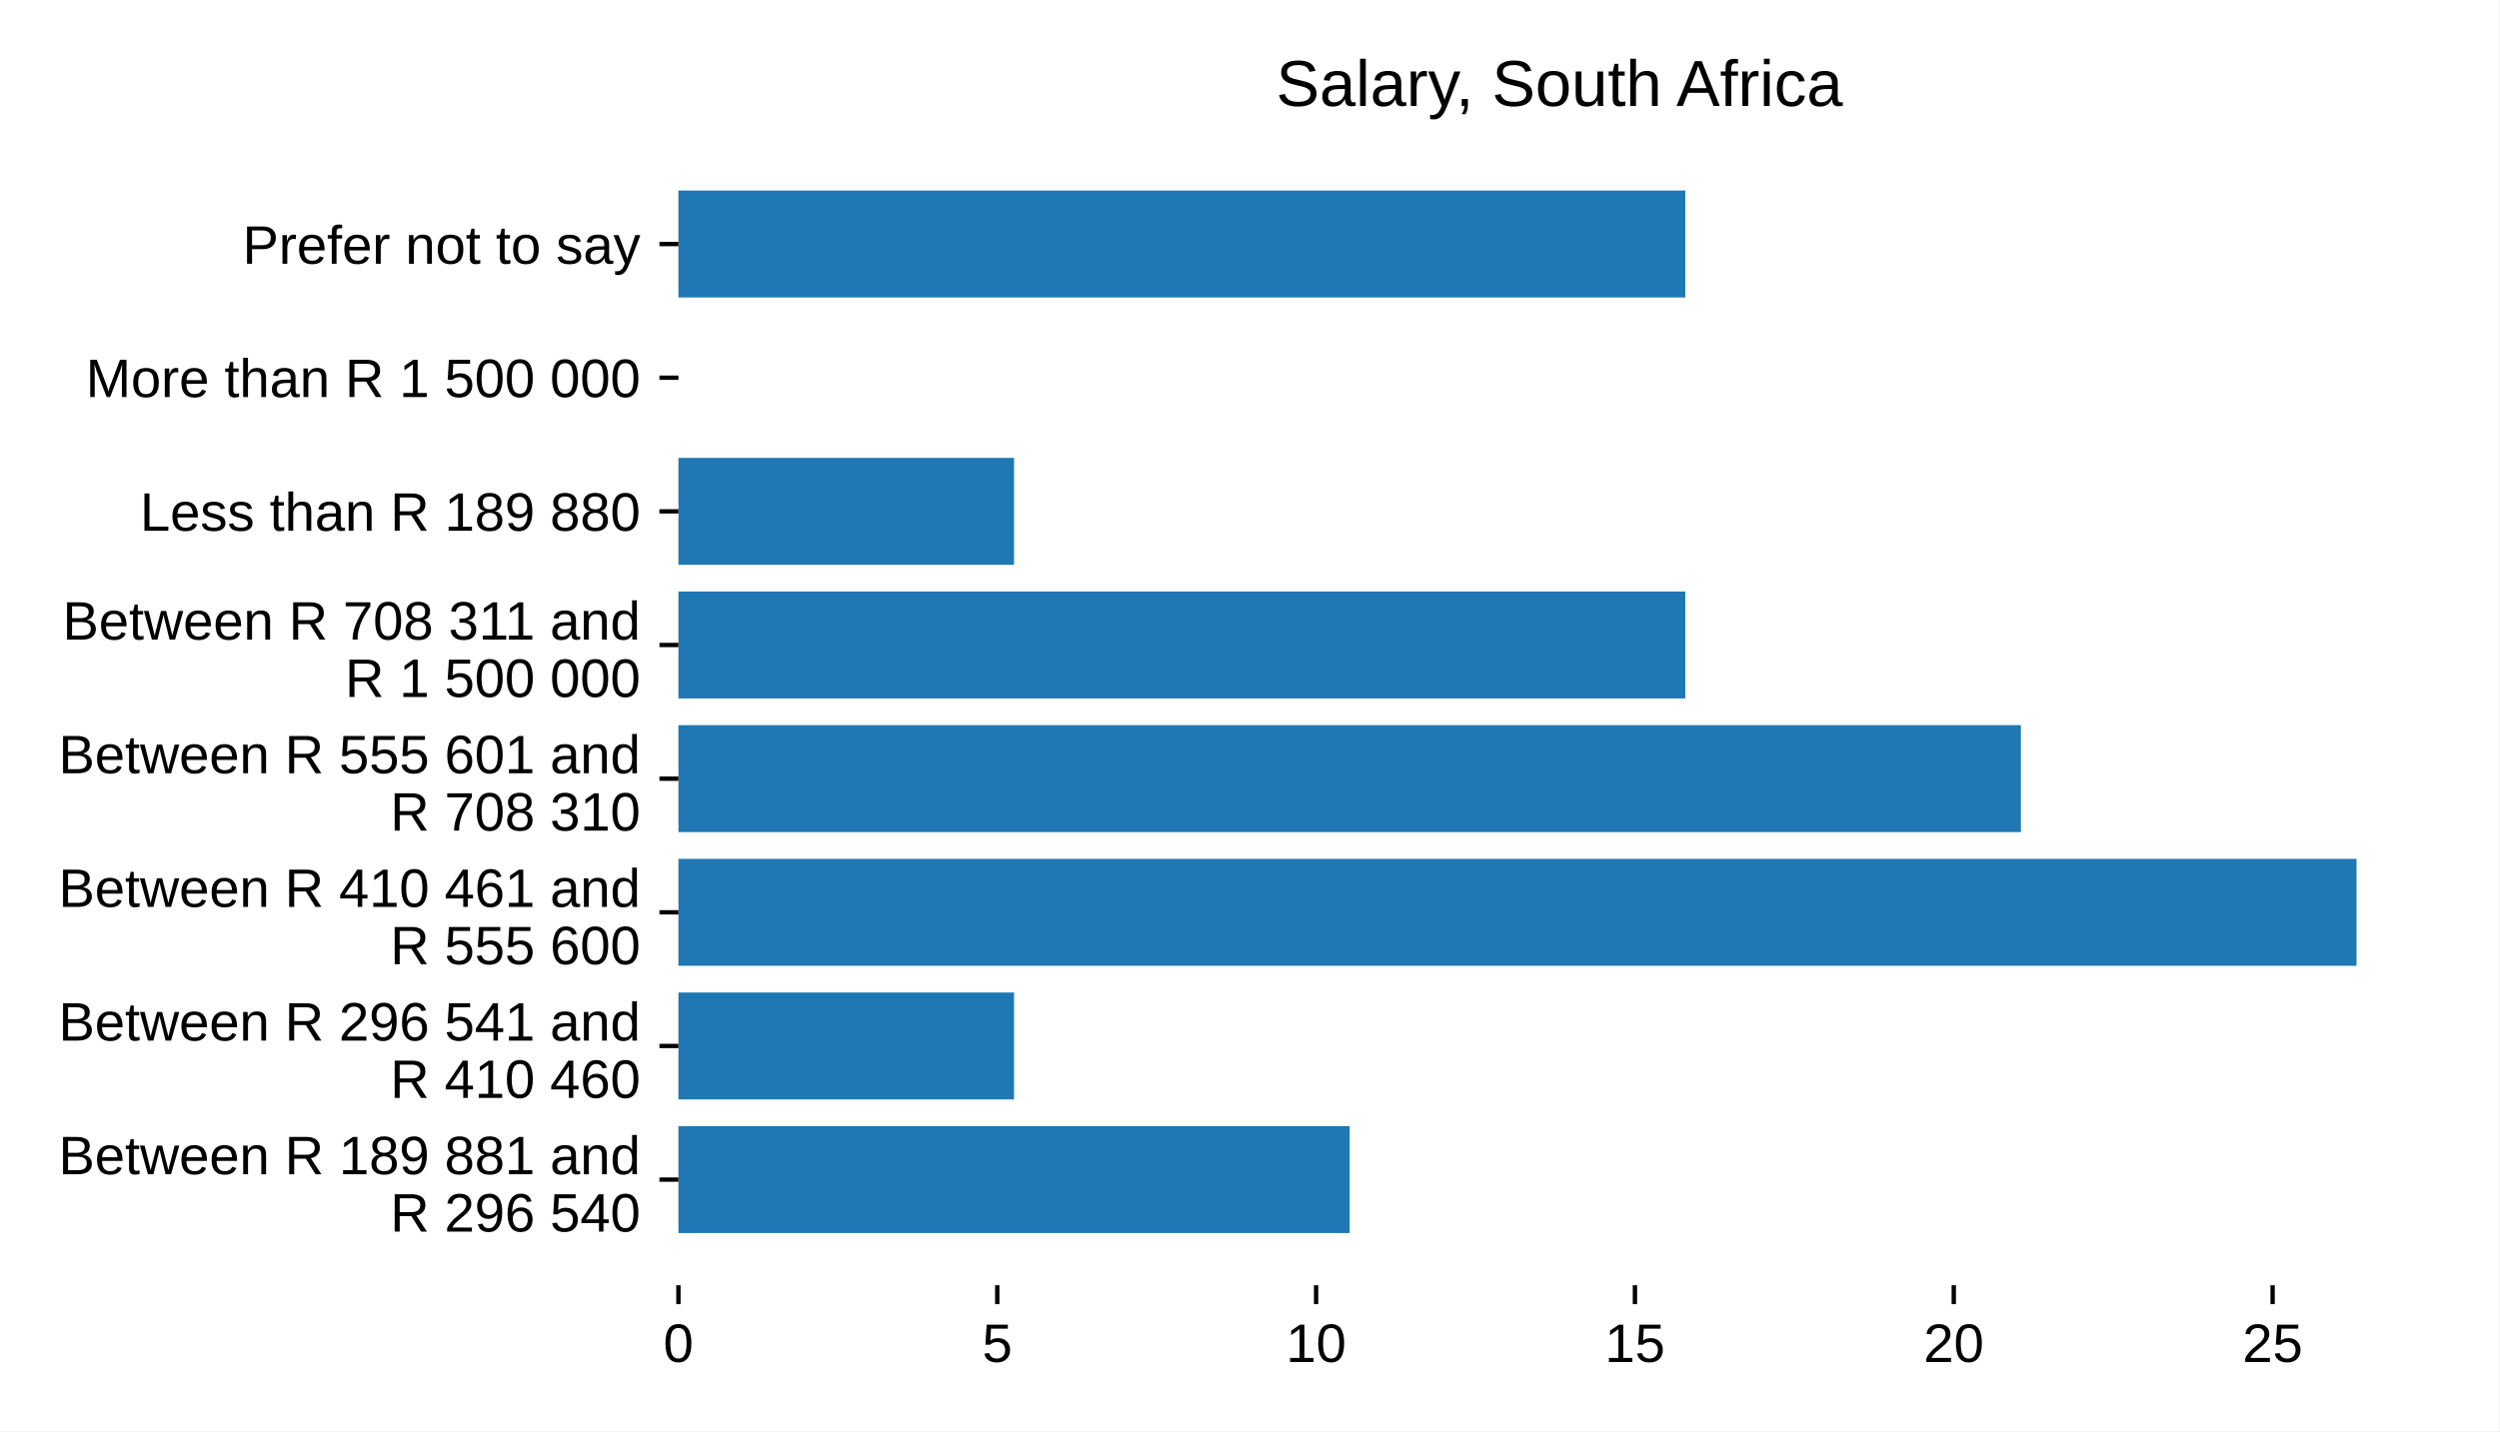
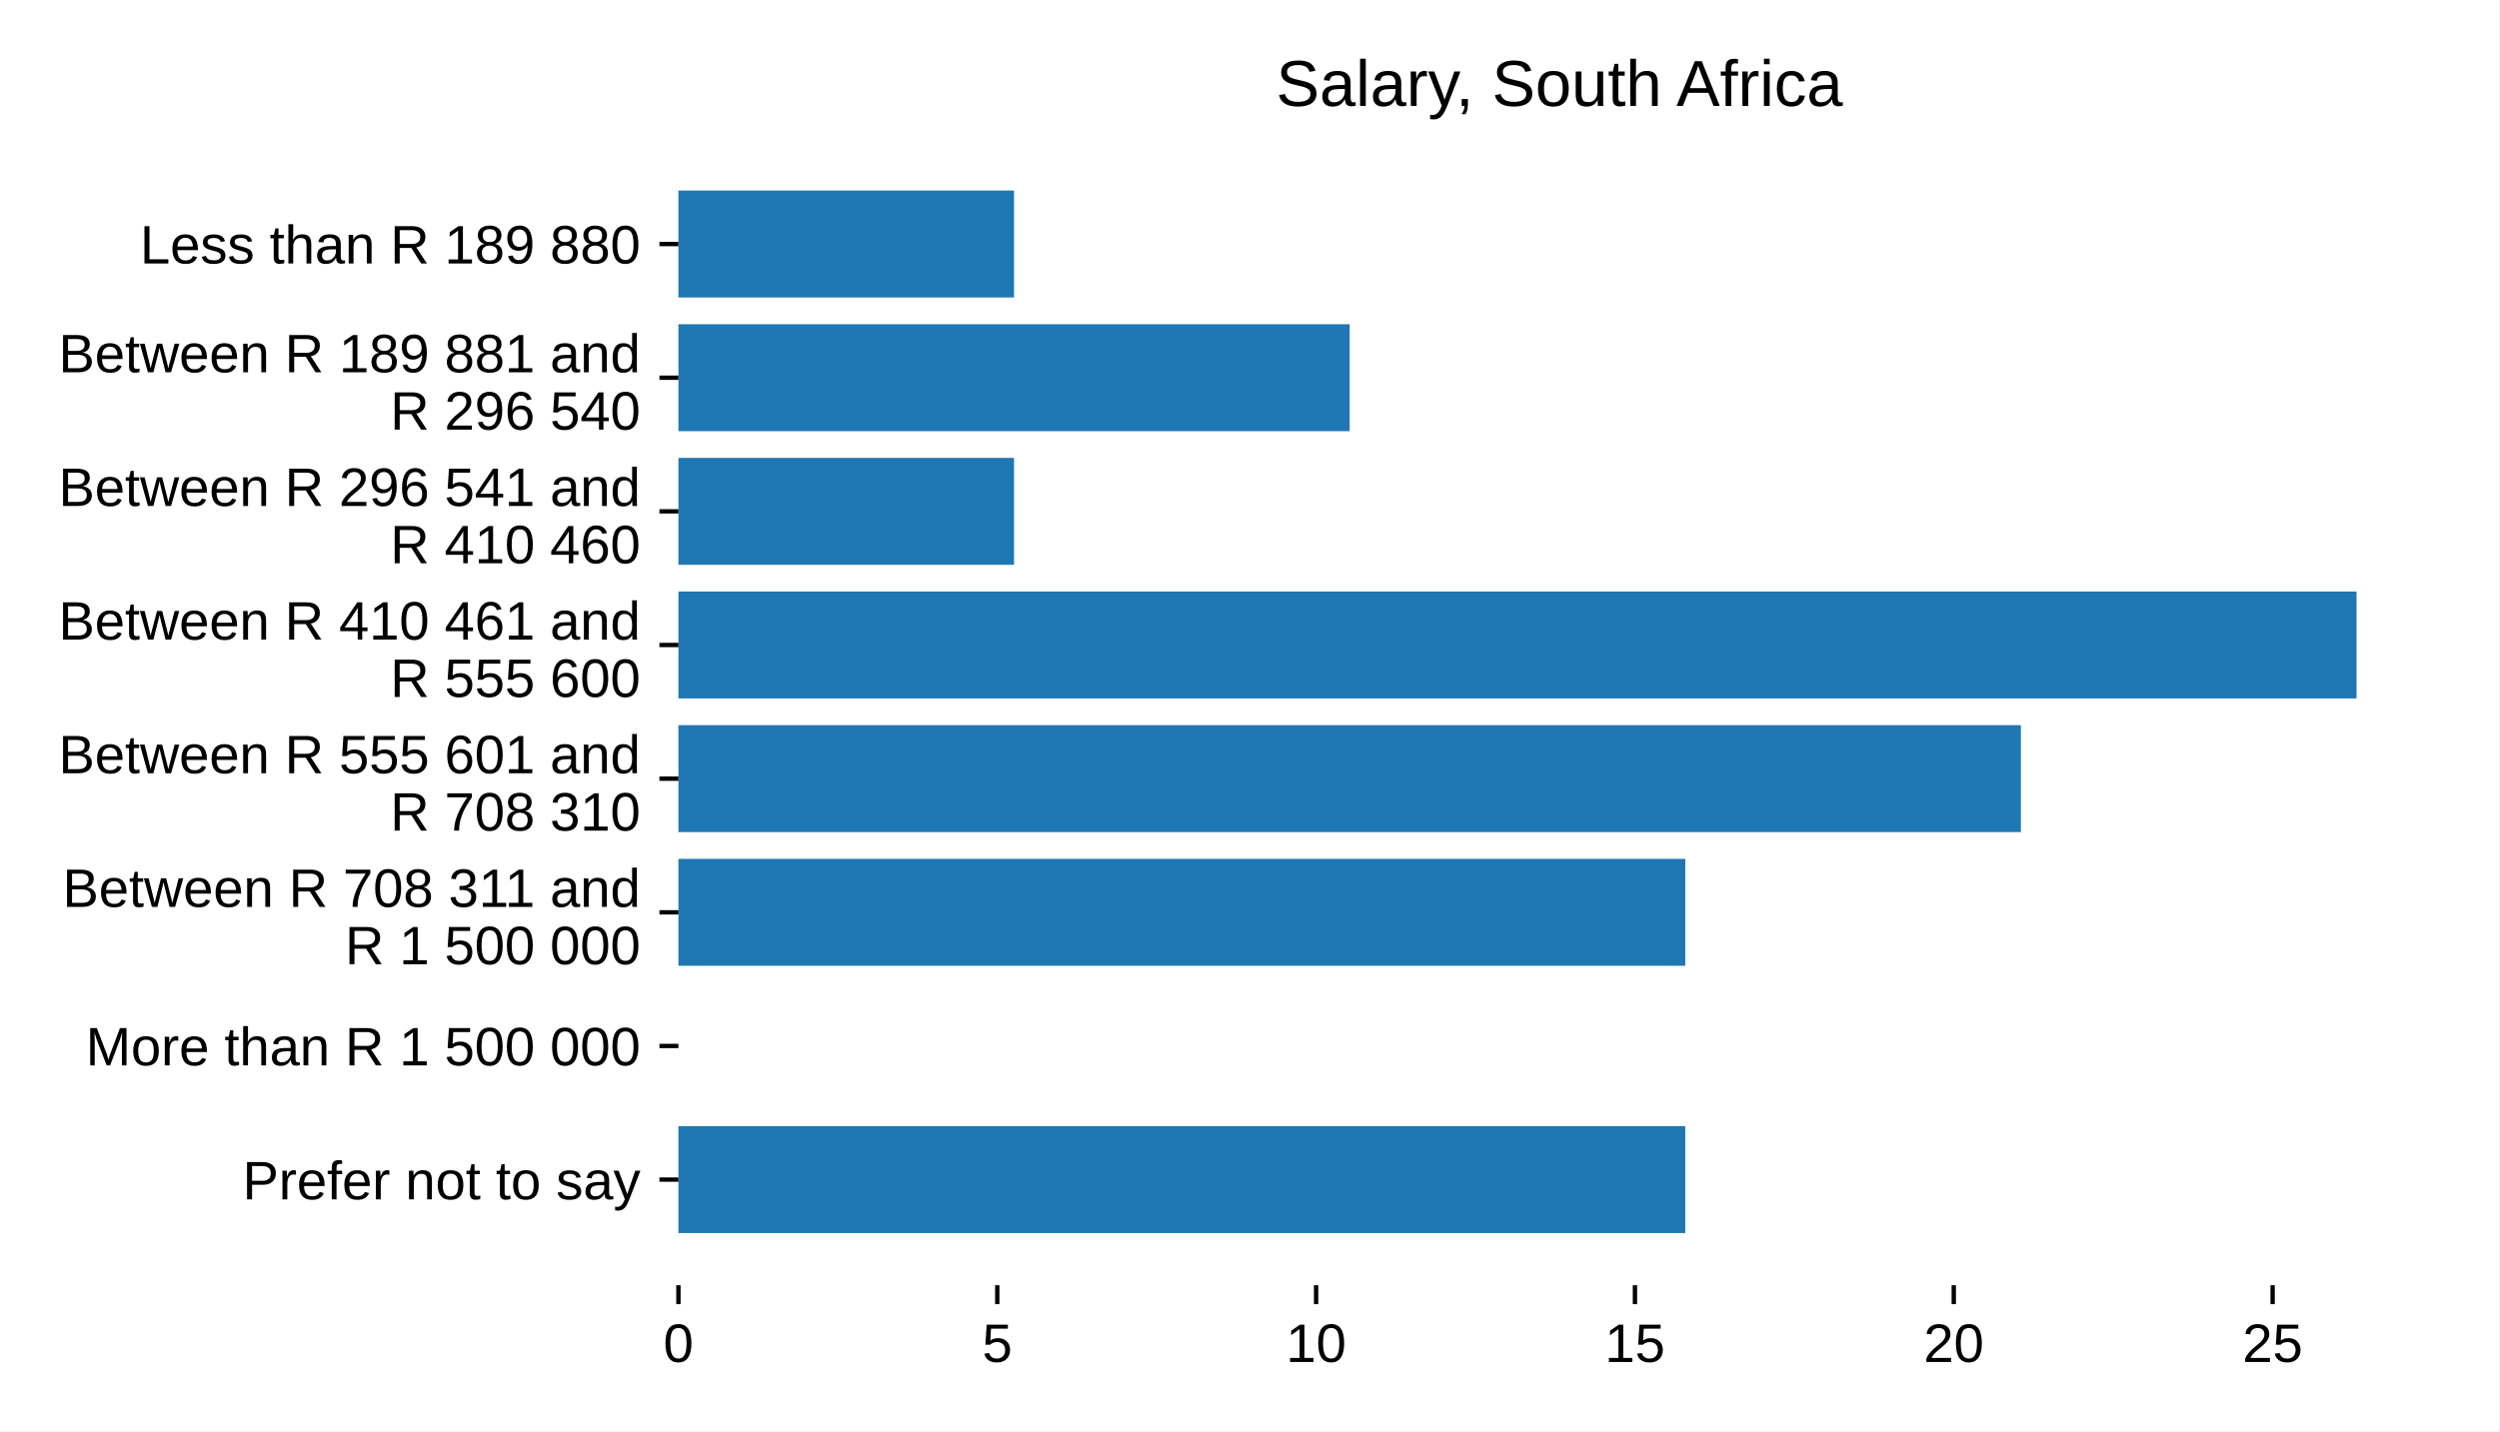
<svg xmlns="http://www.w3.org/2000/svg" xmlns:xlink="http://www.w3.org/1999/xlink" height="264pt" version="1.1" viewBox="0 0 460.8 264" width="460.8pt">
  <defs>
    <style type="text/css">*{stroke-linecap:butt;stroke-linejoin:round;}</style>
  </defs>
  <g id="figure_1">
    <g id="patch_1">
      <path d="M 0 264  L 460.8 264  L 460.8 0  L 0 0  z " style="fill:#ffffff;" />
    </g>
    <g id="axes_1">
      <g id="patch_2">
        <path d="M 125.097 237.055  L 450 237.055  L 450 25.536  L 125.097 25.536  z " style="fill:#ffffff;" />
      </g>
      <g id="patch_3">
-         <path clip-path="url(#p8765ca87ab)" d="M 125.097 227.44  L 248.869 227.44  L 248.869 207.718  L 125.097 207.718  z " style="fill:#1f77b4;" />
+         <path clip-path="url(#pe0c9009c3f)" d="M 125.097 227.44  L 310.756 227.44  L 310.756 207.718  L 125.097 207.718  z " style="fill:#1f77b4;" />
      </g>
      <g id="patch_4">
-         <path clip-path="url(#p8765ca87ab)" d="M 125.097 202.788  L 186.983 202.788  L 186.983 183.066  L 125.097 183.066  z " style="fill:#1f77b4;" />
+         <path clip-path="url(#pe0c9009c3f)" d="M 0 0  z " style="fill:#1f77b4;" />
      </g>
      <g id="patch_5">
-         <path clip-path="url(#p8765ca87ab)" d="M 125.097 178.135  L 434.528 178.135  L 434.528 158.413  L 125.097 158.413  z " style="fill:#1f77b4;" />
+         <path clip-path="url(#pe0c9009c3f)" d="M 125.097 178.135  L 310.756 178.135  L 310.756 158.413  L 125.097 158.413  z " style="fill:#1f77b4;" />
      </g>
      <g id="patch_6">
-         <path clip-path="url(#p8765ca87ab)" d="M 125.097 153.482  L 372.642 153.482  L 372.642 133.76  L 125.097 133.76  z " style="fill:#1f77b4;" />
+         <path clip-path="url(#pe0c9009c3f)" d="M 125.097 153.482  L 372.642 153.482  L 372.642 133.76  L 125.097 133.76  z " style="fill:#1f77b4;" />
      </g>
      <g id="patch_7">
-         <path clip-path="url(#p8765ca87ab)" d="M 125.097 128.83  L 310.756 128.83  L 310.756 109.108  L 125.097 109.108  z " style="fill:#1f77b4;" />
+         <path clip-path="url(#pe0c9009c3f)" d="M 125.097 128.83  L 434.528 128.83  L 434.528 109.108  L 125.097 109.108  z " style="fill:#1f77b4;" />
      </g>
      <g id="patch_8">
-         <path clip-path="url(#p8765ca87ab)" d="M 125.097 104.177  L 186.983 104.177  L 186.983 84.455  L 125.097 84.455  z " style="fill:#1f77b4;" />
+         <path clip-path="url(#pe0c9009c3f)" d="M 125.097 104.177  L 186.983 104.177  L 186.983 84.455  L 125.097 84.455  z " style="fill:#1f77b4;" />
      </g>
      <g id="patch_9">
-         <path clip-path="url(#p8765ca87ab)" d="M 0 0  z " style="fill:#1f77b4;" />
+         <path clip-path="url(#pe0c9009c3f)" d="M 125.097 79.525  L 248.869 79.525  L 248.869 59.803  L 125.097 59.803  z " style="fill:#1f77b4;" />
      </g>
      <g id="patch_10">
-         <path clip-path="url(#p8765ca87ab)" d="M 125.097 54.872  L 310.756 54.872  L 310.756 35.15  L 125.097 35.15  z " style="fill:#1f77b4;" />
+         <path clip-path="url(#pe0c9009c3f)" d="M 125.097 54.872  L 186.983 54.872  L 186.983 35.15  L 125.097 35.15  z " style="fill:#1f77b4;" />
      </g>
      <g id="matplotlib.axis_1">
        <g id="xtick_1">
          <g id="line2d_1">
            <defs>
              <path d="M 0 0  L 0 3.5  " id="mc3a356a46d" style="stroke:#000000;stroke-width:0.8;" />
            </defs>
            <g>
              <use style="stroke:#000000;stroke-width:0.8;" x="125.097" xlink:href="#mc3a356a46d" y="237.055" />
            </g>
          </g>
          <g id="text_1">
            <text style="font-family:Arial;font-size:10px;font-stretch:normal;font-style:normal;font-weight:normal;text-anchor:middle;" transform="rotate(-0, 125.0969, 251.2125)" x="125.097" y="251.213">0</text>
          </g>
        </g>
        <g id="xtick_2">
          <g id="line2d_2">
            <g>
              <use style="stroke:#000000;stroke-width:0.8;" x="183.889" xlink:href="#mc3a356a46d" y="237.055" />
            </g>
          </g>
          <g id="text_2">
            <text style="font-family:Arial;font-size:10px;font-stretch:normal;font-style:normal;font-weight:normal;text-anchor:middle;" transform="rotate(-0, 183.8889, 251.2125)" x="183.889" y="251.213">5</text>
          </g>
        </g>
        <g id="xtick_3">
          <g id="line2d_3">
            <g>
              <use style="stroke:#000000;stroke-width:0.8;" x="242.681" xlink:href="#mc3a356a46d" y="237.055" />
            </g>
          </g>
          <g id="text_3">
            <text style="font-family:Arial;font-size:10px;font-stretch:normal;font-style:normal;font-weight:normal;text-anchor:middle;" transform="rotate(-0, 242.6809, 251.2125)" x="242.681" y="251.213">10</text>
          </g>
        </g>
        <g id="xtick_4">
          <g id="line2d_4">
            <g>
              <use style="stroke:#000000;stroke-width:0.8;" x="301.473" xlink:href="#mc3a356a46d" y="237.055" />
            </g>
          </g>
          <g id="text_4">
            <text style="font-family:Arial;font-size:10px;font-stretch:normal;font-style:normal;font-weight:normal;text-anchor:middle;" transform="rotate(-0, 301.4729, 251.2125)" x="301.473" y="251.213">15</text>
          </g>
        </g>
        <g id="xtick_5">
          <g id="line2d_5">
            <g>
              <use style="stroke:#000000;stroke-width:0.8;" x="360.265" xlink:href="#mc3a356a46d" y="237.055" />
            </g>
          </g>
          <g id="text_5">
            <text style="font-family:Arial;font-size:10px;font-stretch:normal;font-style:normal;font-weight:normal;text-anchor:middle;" transform="rotate(-0, 360.2649, 251.2125)" x="360.265" y="251.213">20</text>
          </g>
        </g>
        <g id="xtick_6">
          <g id="line2d_6">
            <g>
              <use style="stroke:#000000;stroke-width:0.8;" x="419.057" xlink:href="#mc3a356a46d" y="237.055" />
            </g>
          </g>
          <g id="text_6">
            <text style="font-family:Arial;font-size:10px;font-stretch:normal;font-style:normal;font-weight:normal;text-anchor:middle;" transform="rotate(-0, 419.0568, 251.2125)" x="419.057" y="251.213">25</text>
          </g>
        </g>
      </g>
      <g id="matplotlib.axis_2">
        <g id="ytick_1">
          <g id="line2d_7">
            <defs>
              <path d="M 0 0  L -3.5 0  " id="m82278324de" style="stroke:#000000;stroke-width:0.8;" />
            </defs>
            <g>
              <use style="stroke:#000000;stroke-width:0.8;" x="125.097" xlink:href="#m82278324de" y="217.579" />
            </g>
          </g>
          <g id="text_7">
-             <text style="font-family:Arial;font-size:10px;font-stretch:normal;font-style:normal;font-weight:normal;" transform="translate(10.8 216.5854)">Between R 189 881 and</text>
-             <text style="font-family:Arial;font-size:10px;font-stretch:normal;font-style:normal;font-weight:normal;" transform="translate(71.95312 227.1623)">R 296 540</text>
+             <text style="font-family:Arial;font-size:10px;font-stretch:normal;font-style:normal;font-weight:normal;text-anchor:end;" transform="rotate(-0, 118.0969, 221.219)" x="118.097" y="221.219">Prefer not to say</text>
          </g>
        </g>
        <g id="ytick_2">
          <g id="line2d_8">
            <g>
              <use style="stroke:#000000;stroke-width:0.8;" x="125.097" xlink:href="#m82278324de" y="192.927" />
            </g>
          </g>
          <g id="text_8">
-             <text style="font-family:Arial;font-size:10px;font-stretch:normal;font-style:normal;font-weight:normal;" transform="translate(10.8 191.9328)">Between R 296 541 and</text>
-             <text style="font-family:Arial;font-size:10px;font-stretch:normal;font-style:normal;font-weight:normal;" transform="translate(71.95312 202.5097)">R 410 460</text>
+             <text style="font-family:Arial;font-size:10px;font-stretch:normal;font-style:normal;font-weight:normal;text-anchor:end;" transform="rotate(-0, 118.0969, 196.5055)" x="118.097" y="196.505">More than R 1 500 000</text>
          </g>
        </g>
        <g id="ytick_3">
          <g id="line2d_9">
            <g>
              <use style="stroke:#000000;stroke-width:0.8;" x="125.097" xlink:href="#m82278324de" y="168.274" />
            </g>
          </g>
          <g id="text_9">
-             <text style="font-family:Arial;font-size:10px;font-stretch:normal;font-style:normal;font-weight:normal;" transform="translate(10.8 167.2803)">Between R 410 461 and</text>
-             <text style="font-family:Arial;font-size:10px;font-stretch:normal;font-style:normal;font-weight:normal;" transform="translate(71.95312 177.8571)">R 555 600</text>
+             <text style="font-family:Arial;font-size:10px;font-stretch:normal;font-style:normal;font-weight:normal;" transform="translate(11.5375 167.2803)">Between R 708 311 and</text>
+             <text style="font-family:Arial;font-size:10px;font-stretch:normal;font-style:normal;font-weight:normal;" transform="translate(63.61406 177.8571)">R 1 500 000</text>
          </g>
        </g>
        <g id="ytick_4">
          <g id="line2d_10">
            <g>
              <use style="stroke:#000000;stroke-width:0.8;" x="125.097" xlink:href="#m82278324de" y="143.621" />
            </g>
          </g>
          <g id="text_10">
            <text style="font-family:Arial;font-size:10px;font-stretch:normal;font-style:normal;font-weight:normal;" transform="translate(10.8 142.6277)">Between R 555 601 and</text>
            <text style="font-family:Arial;font-size:10px;font-stretch:normal;font-style:normal;font-weight:normal;" transform="translate(71.95312 153.2046)">R 708 310</text>
          </g>
        </g>
        <g id="ytick_5">
          <g id="line2d_11">
            <g>
              <use style="stroke:#000000;stroke-width:0.8;" x="125.097" xlink:href="#m82278324de" y="118.969" />
            </g>
          </g>
          <g id="text_11">
-             <text style="font-family:Arial;font-size:10px;font-stretch:normal;font-style:normal;font-weight:normal;" transform="translate(11.5375 117.9751)">Between R 708 311 and</text>
-             <text style="font-family:Arial;font-size:10px;font-stretch:normal;font-style:normal;font-weight:normal;" transform="translate(63.61406 128.552)">R 1 500 000</text>
+             <text style="font-family:Arial;font-size:10px;font-stretch:normal;font-style:normal;font-weight:normal;" transform="translate(10.8 117.9751)">Between R 410 461 and</text>
+             <text style="font-family:Arial;font-size:10px;font-stretch:normal;font-style:normal;font-weight:normal;" transform="translate(71.95312 128.552)">R 555 600</text>
          </g>
        </g>
        <g id="ytick_6">
          <g id="line2d_12">
            <g>
              <use style="stroke:#000000;stroke-width:0.8;" x="125.097" xlink:href="#m82278324de" y="94.316" />
            </g>
          </g>
          <g id="text_12">
-             <text style="font-family:Arial;font-size:10px;font-stretch:normal;font-style:normal;font-weight:normal;text-anchor:end;" transform="rotate(-0, 118.0969, 97.89521)" x="118.097" y="97.895">Less than R 189 880</text>
+             <text style="font-family:Arial;font-size:10px;font-stretch:normal;font-style:normal;font-weight:normal;" transform="translate(10.8 93.32255)">Between R 296 541 and</text>
+             <text style="font-family:Arial;font-size:10px;font-stretch:normal;font-style:normal;font-weight:normal;" transform="translate(71.95312 103.8994)">R 410 460</text>
          </g>
        </g>
        <g id="ytick_7">
          <g id="line2d_13">
            <g>
              <use style="stroke:#000000;stroke-width:0.8;" x="125.097" xlink:href="#m82278324de" y="69.664" />
            </g>
          </g>
          <g id="text_13">
-             <text style="font-family:Arial;font-size:10px;font-stretch:normal;font-style:normal;font-weight:normal;text-anchor:end;" transform="rotate(-0, 118.0969, 73.24263)" x="118.097" y="73.243">More than R 1 500 000</text>
+             <text style="font-family:Arial;font-size:10px;font-stretch:normal;font-style:normal;font-weight:normal;" transform="translate(10.8 68.66998)">Between R 189 881 and</text>
+             <text style="font-family:Arial;font-size:10px;font-stretch:normal;font-style:normal;font-weight:normal;" transform="translate(71.95312 79.24685)">R 296 540</text>
          </g>
        </g>
        <g id="ytick_8">
          <g id="line2d_14">
            <g>
              <use style="stroke:#000000;stroke-width:0.8;" x="125.097" xlink:href="#m82278324de" y="45.011" />
            </g>
          </g>
          <g id="text_14">
-             <text style="font-family:Arial;font-size:10px;font-stretch:normal;font-style:normal;font-weight:normal;text-anchor:end;" transform="rotate(-0, 118.0969, 48.651)" x="118.097" y="48.651">Prefer not to say</text>
+             <text style="font-family:Arial;font-size:10px;font-stretch:normal;font-style:normal;font-weight:normal;text-anchor:end;" transform="rotate(-0, 118.0969, 48.59006)" x="118.097" y="48.59">Less than R 189 880</text>
          </g>
        </g>
      </g>
      <g id="text_15">
        <text style="font-family:Arial;font-size:12px;font-stretch:normal;font-style:normal;font-weight:normal;text-anchor:middle;" transform="rotate(-0, 287.5484, 19.53562)" x="287.548" y="19.536">Salary, South Africa</text>
      </g>
    </g>
  </g>
  <defs>
-     <clipPath id="p8765ca87ab">
+     <clipPath id="pe0c9009c3f">
      <rect height="211.519" width="324.903" x="125.097" y="25.536" />
    </clipPath>
  </defs>
</svg>
